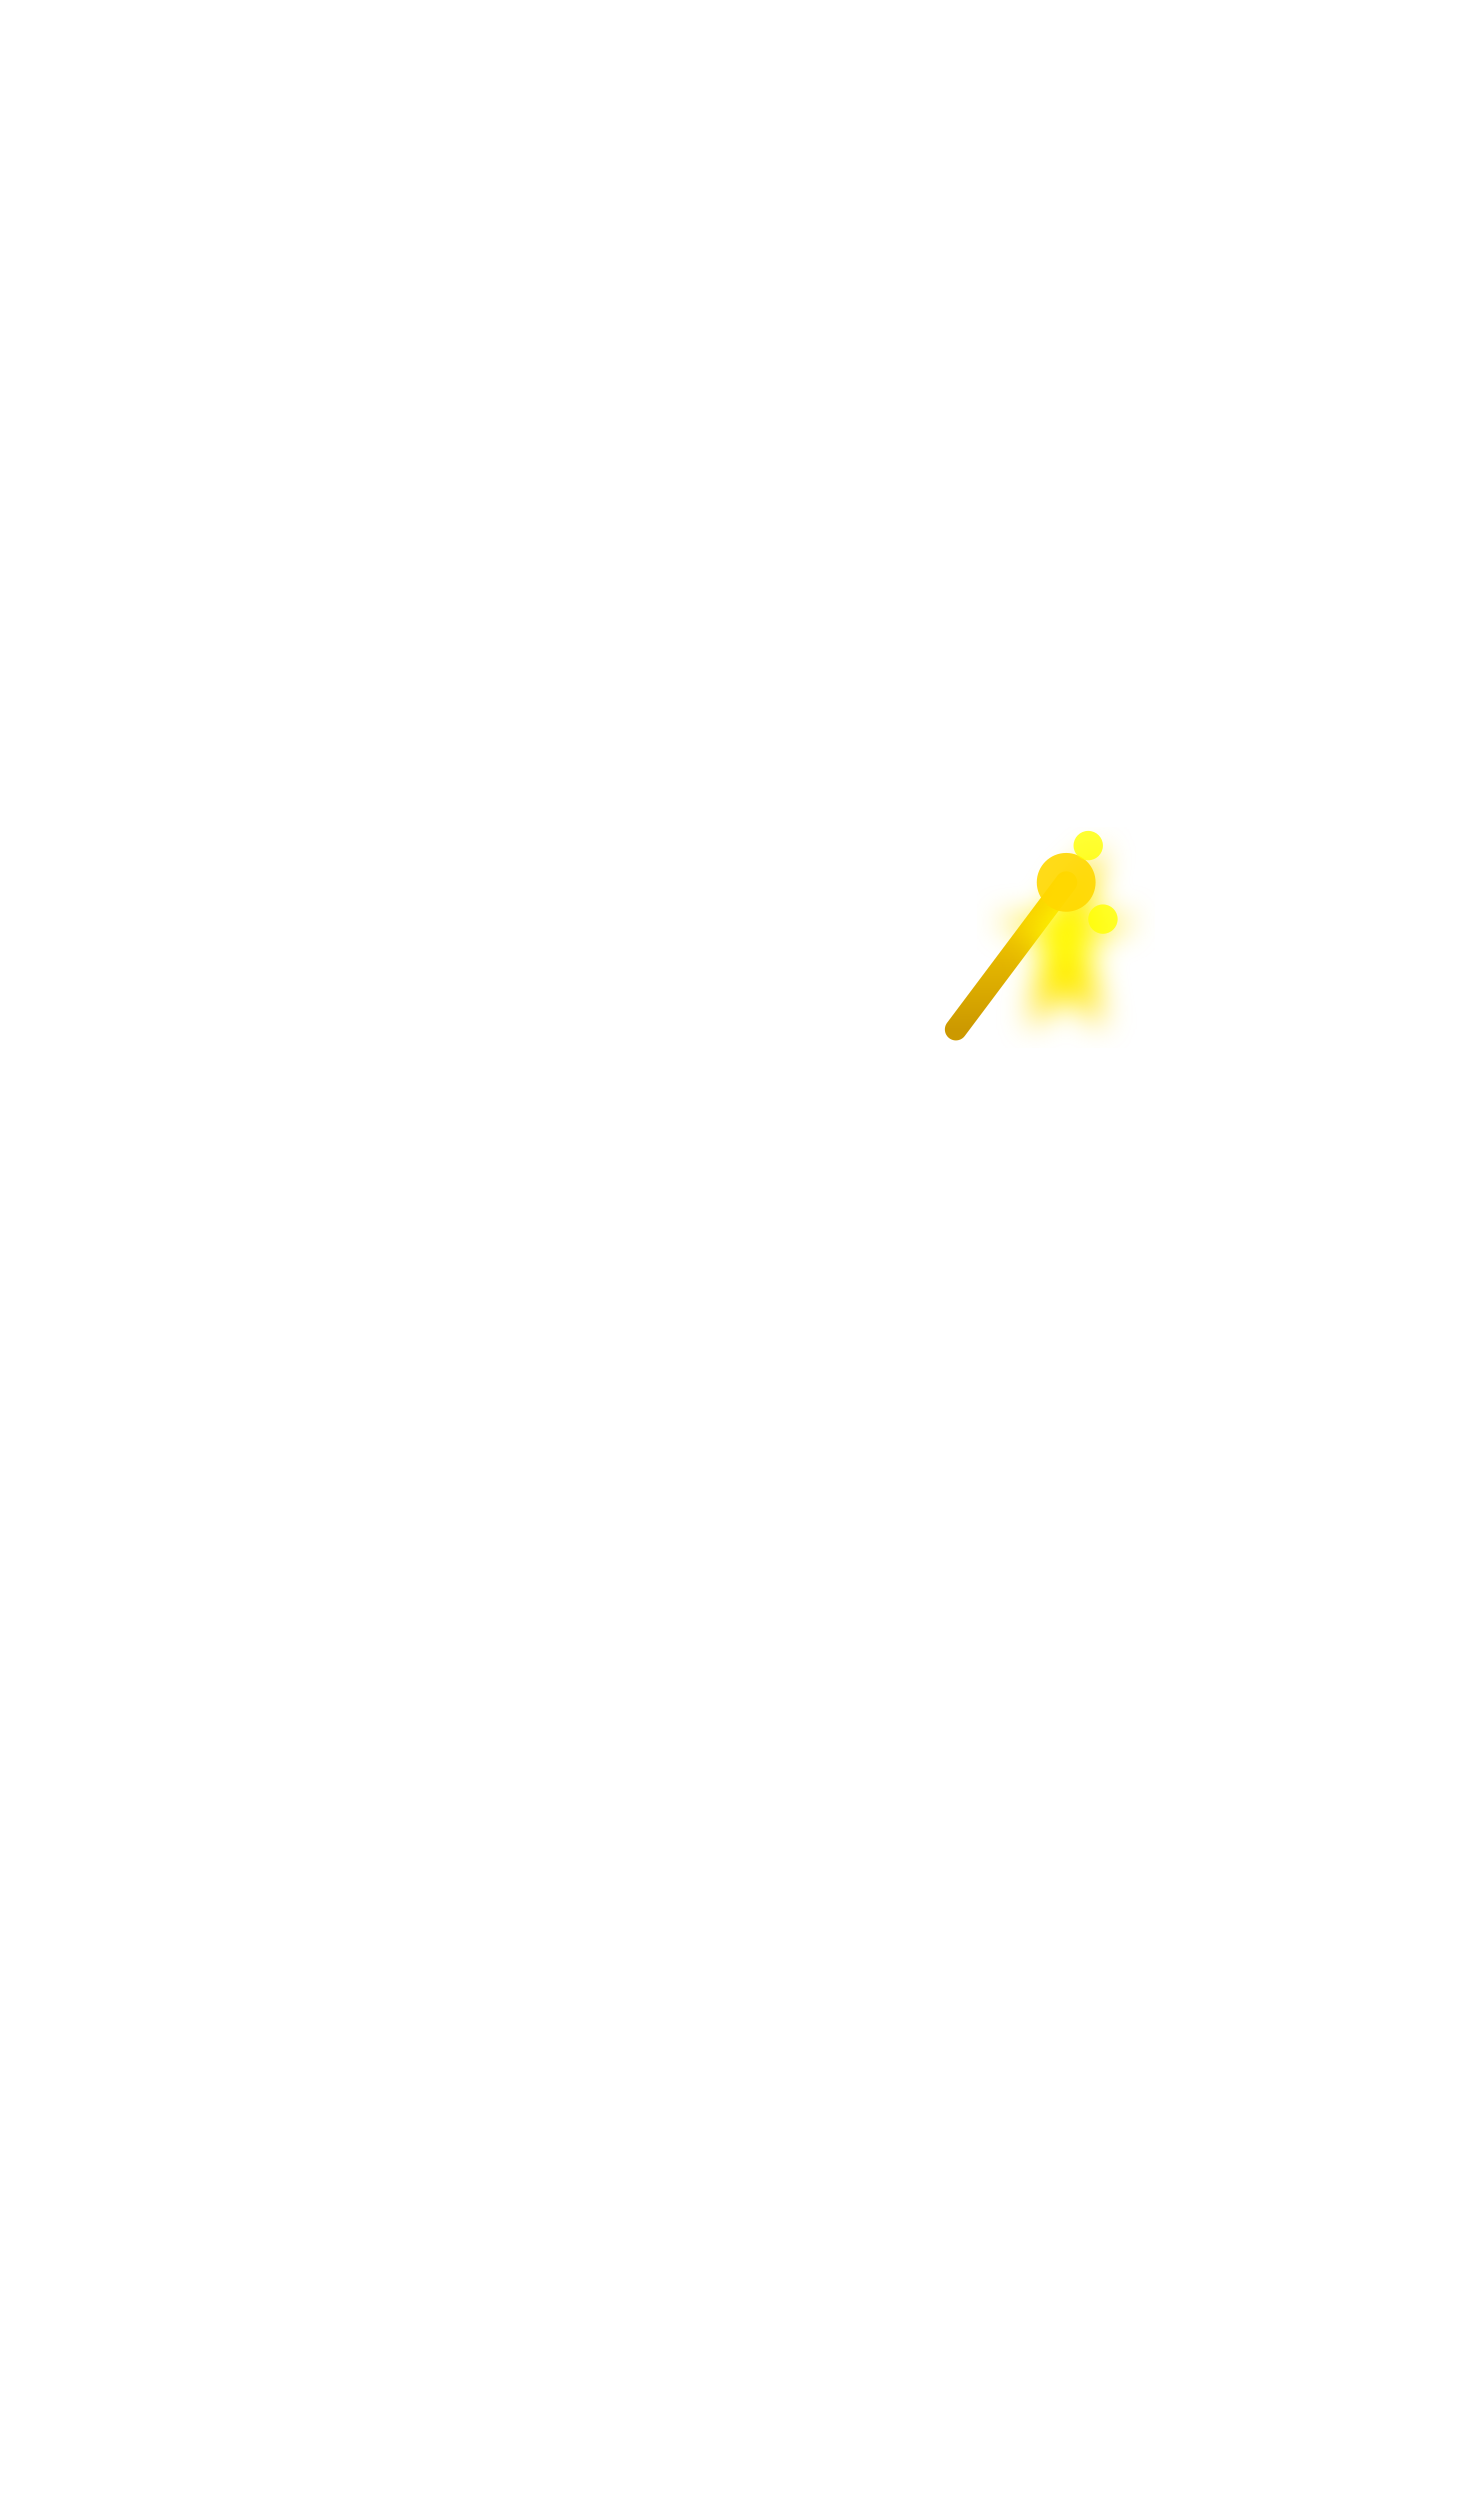
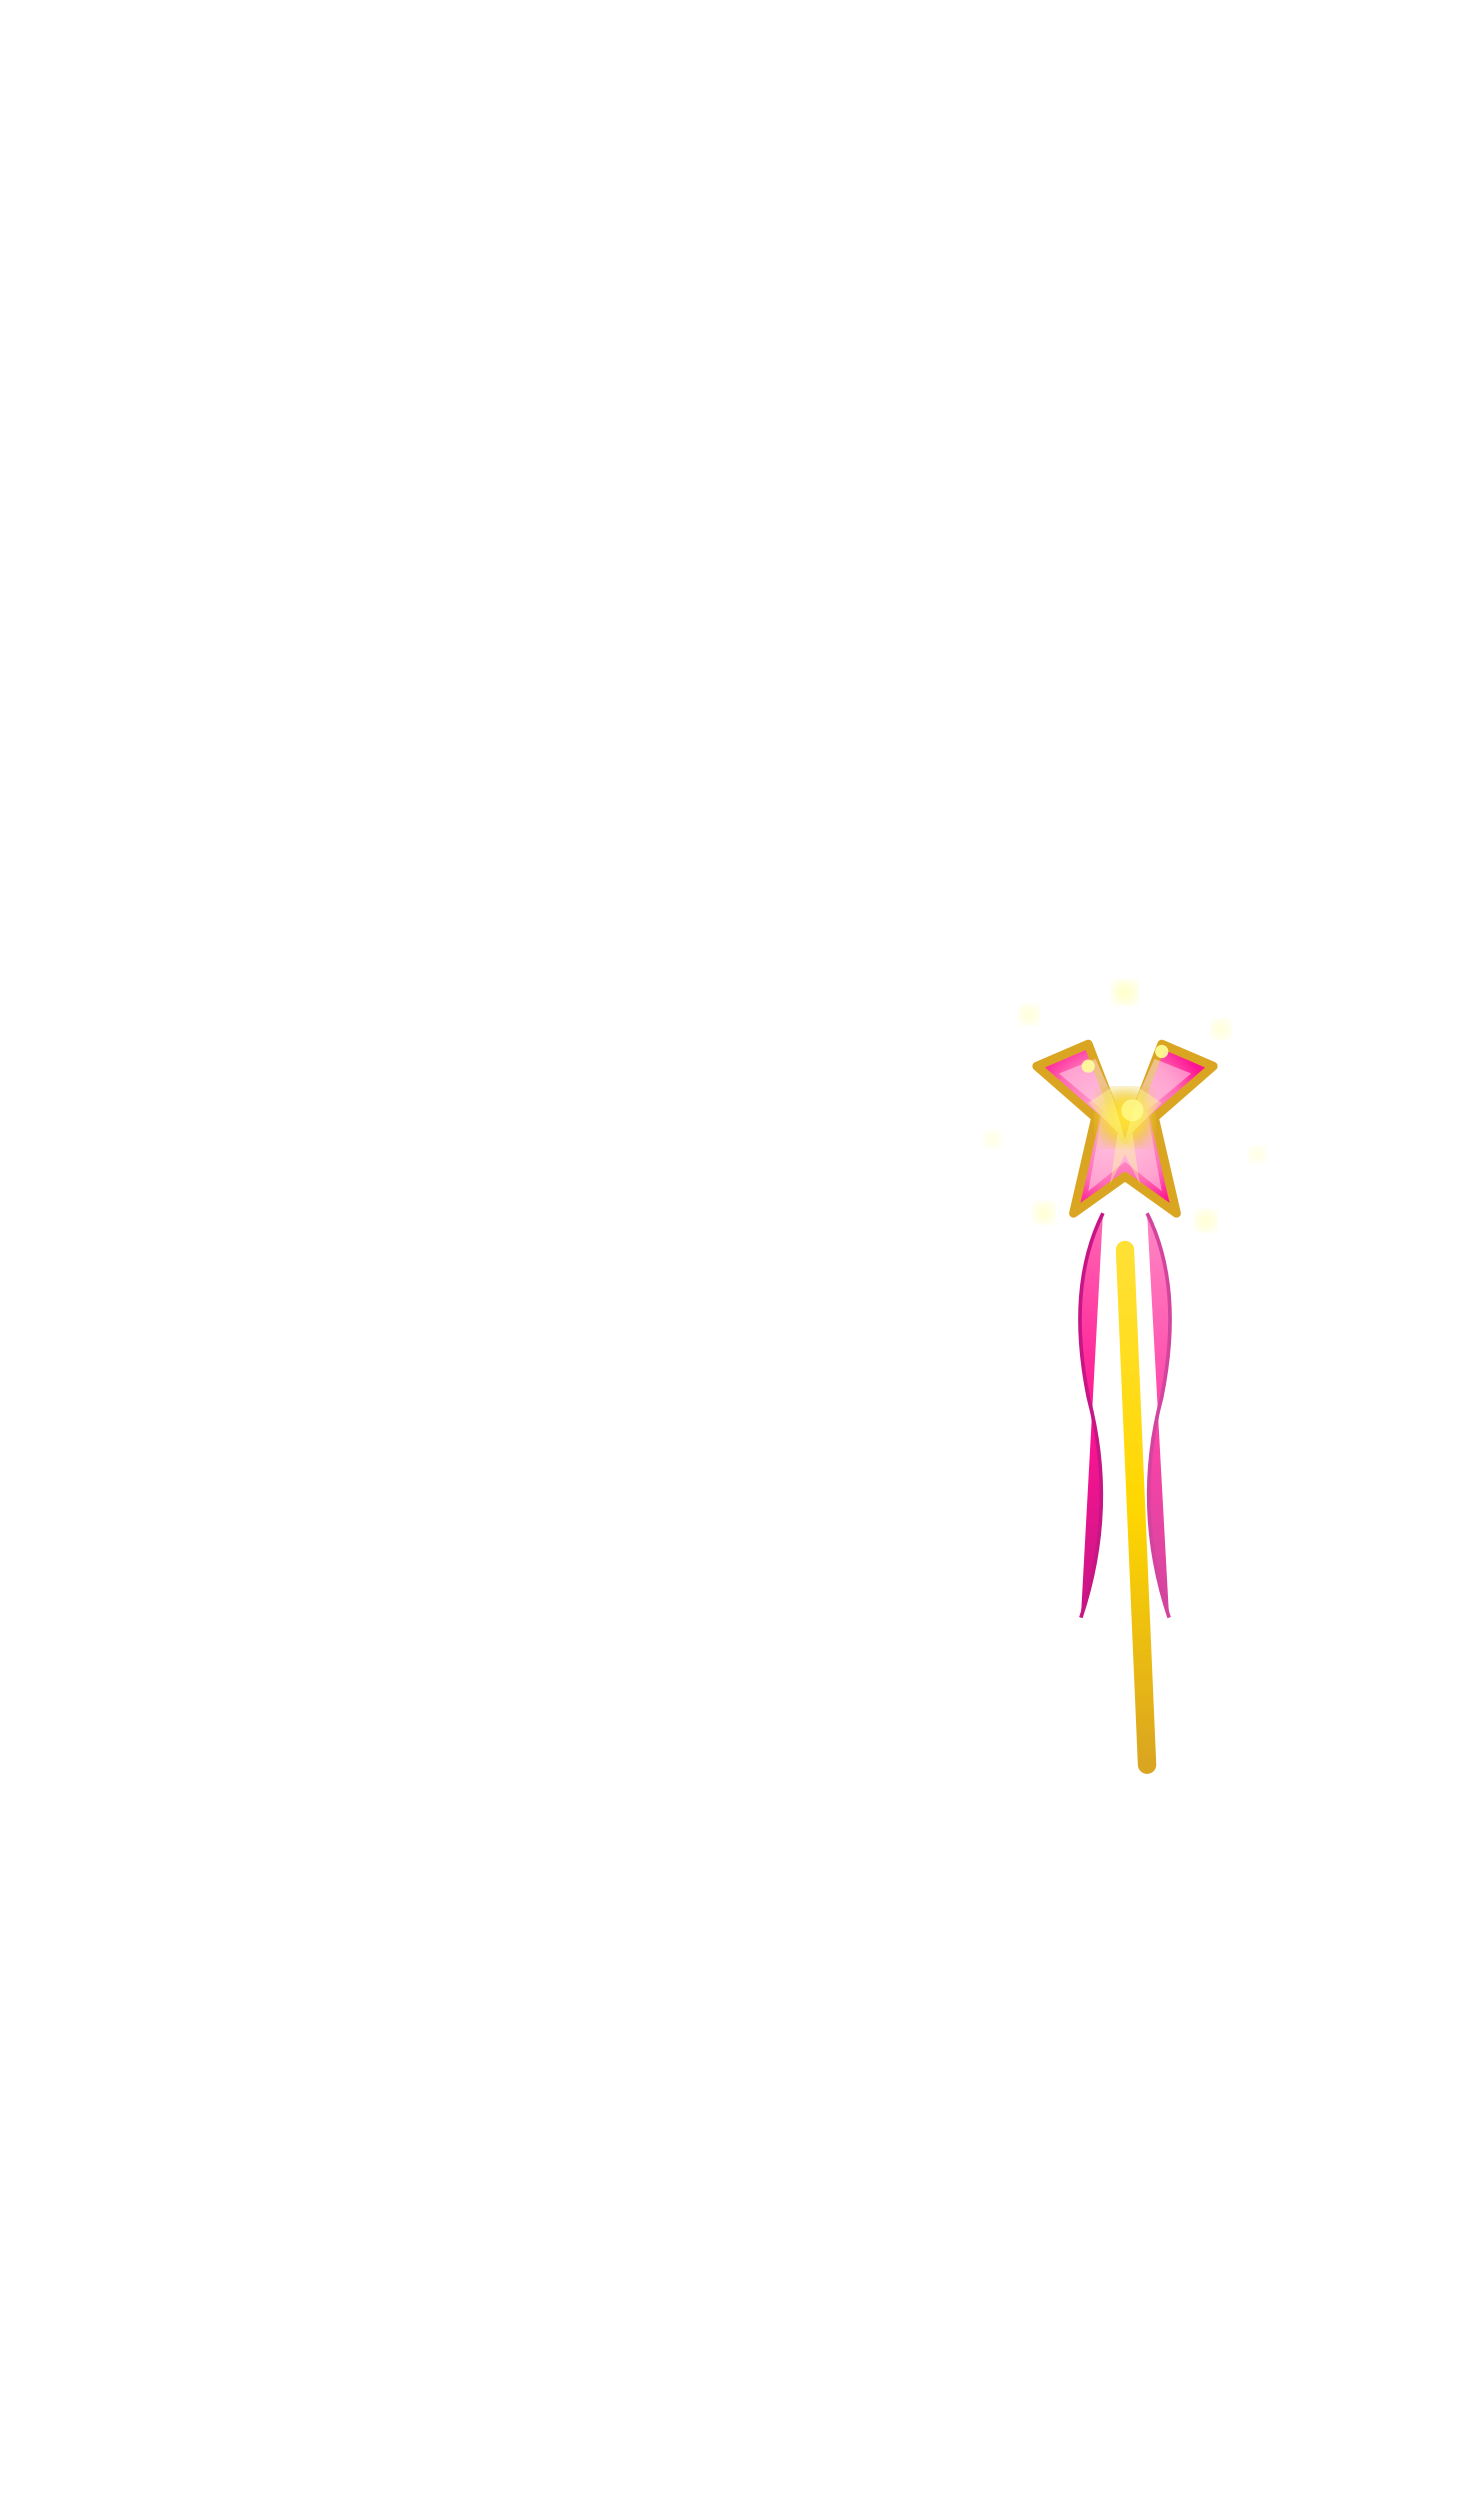
<svg xmlns="http://www.w3.org/2000/svg" viewBox="0 0 200 340">
  <defs>
-     <linearGradient id="pw-stick" x1="0" y1="0" x2="0" y2="1">
-       <stop offset="0%" stop-color="#FFD700" />
-       <stop offset="100%" stop-color="#CC9900" />
+     <linearGradient id="apw-handle" x1="0" y1="0" x2="0" y2="1">
+       <stop offset="0%" stop-color="#FFE135" />
+       <stop offset="50%" stop-color="#FFD700" />
+       <stop offset="100%" stop-color="#DAA520" />
    </linearGradient>
-     <radialGradient id="pw-star" cx="50%" cy="50%" r="50%">
-       <stop offset="0%" stop-color="#FFFF00" />
-       <stop offset="100%" stop-color="#FFD700" />
+     <radialGradient id="apw-star" cx="45%" cy="45%" r="55%">
+       <stop offset="0%" stop-color="#FFB6D9" />
+       <stop offset="70%" stop-color="#FF69B4" />
+       <stop offset="100%" stop-color="#FF1493" />
    </radialGradient>
-     <filter id="pw-shine">
-       <feGaussianBlur in="SourceGraphic" stdDeviation="2" />
+     <linearGradient id="apw-ribbon" x1="0" y1="0" x2="0" y2="1">
+       <stop offset="0%" stop-color="#FF69B4" />
+       <stop offset="50%" stop-color="#FF1493" />
+       <stop offset="100%" stop-color="#C71585" />
+     </linearGradient>
+     <filter id="apw-glow">
+       <feGaussianBlur in="SourceGraphic" stdDeviation="1.2" />
    </filter>
  </defs>
+   <style>
+     .apw-handle{stroke:url(#apw-handle);stroke-width:2.5;fill:none;stroke-linecap:round}
+     .apw-star{fill:url(#apw-star);stroke:#DAA520;stroke-width:1.2;stroke-linejoin:round}
+     .apw-inner-star{fill:#FFDDEE;opacity:0.5;stroke:none}
+     .apw-gem{fill:#FFE135;stroke:#DAA520;stroke-width:0.8}
+     .apw-sparkle{fill:#FFFF99;opacity:0.9}
+     .apw-ribbon{fill:url(#apw-ribbon);stroke:#C71585;stroke-width:0.5}
+   </style>
  <g id="clothing">
-     <line x1="130" y1="140" x2="145" y2="120" stroke="url(#pw-stick)" stroke-width="3" stroke-linecap="round" />
-     <polygon points="145,120 150,115 148,125 155,125 148,128 150,140 145,135 140,140 142,128 135,125 142,125" fill="url(#pw-star)" filter="url(#pw-shine)" />
-     <circle cx="145" cy="120" r="4" fill="#FFD700" opacity="0.9" />
-     <circle cx="148" cy="115" r="2" fill="#FFFF00" opacity="0.8" />
-     <circle cx="150" cy="125" r="2" fill="#FFFF00" opacity="0.8" />
+     <path d="M156 240 L153 170" class="apw-handle" />
+     <polygon points="153,155 158,142 165,145 157,152 160,165 153,160 146,165 149,152 141,145 148,142" class="apw-star" />
+     <polygon points="153,153 157,144 162,146 156,151 158,162 153,158 148,162 150,151 144,146 149,144" class="apw-inner-star" />
+     <circle cx="153" cy="152" r="3.5" class="apw-gem" filter="url(#apw-glow)" />
+     <circle cx="154" cy="151" r="1.5" fill="#FFFF99" opacity="0.7" />
+     <path d="       M150 165       Q145 175 148 190       Q152 205 147 220     " class="apw-ribbon" />
+     <path d="       M156 165       Q161 175 158 190       Q154 205 159 220     " class="apw-ribbon" opacity="0.8" />
+     <circle cx="153" cy="135" r="1.5" class="apw-sparkle" filter="url(#apw-glow)" />
+     <circle cx="140" cy="138" r="1.2" class="apw-sparkle" filter="url(#apw-glow)" />
+     <circle cx="166" cy="140" r="1.2" class="apw-sparkle" filter="url(#apw-glow)" />
+     <circle cx="135" cy="155" r="1" class="apw-sparkle" filter="url(#apw-glow)" />
+     <circle cx="171" cy="157" r="1" class="apw-sparkle" filter="url(#apw-glow)" />
+     <circle cx="142" cy="165" r="1.3" class="apw-sparkle" filter="url(#apw-glow)" />
+     <circle cx="164" cy="166" r="1.3" class="apw-sparkle" filter="url(#apw-glow)" />
+     <circle cx="148" cy="145" r="0.9" class="apw-sparkle" opacity="0.6" />
+     <circle cx="158" cy="143" r="0.9" class="apw-sparkle" opacity="0.6" />
+     <polygon points="153,155 155,148 158,150 154,154 155,161 153,157 151,161 152,154 148,150 151,148" fill="#FFFF99" opacity="0.4" stroke="none" />
  </g>
</svg>
